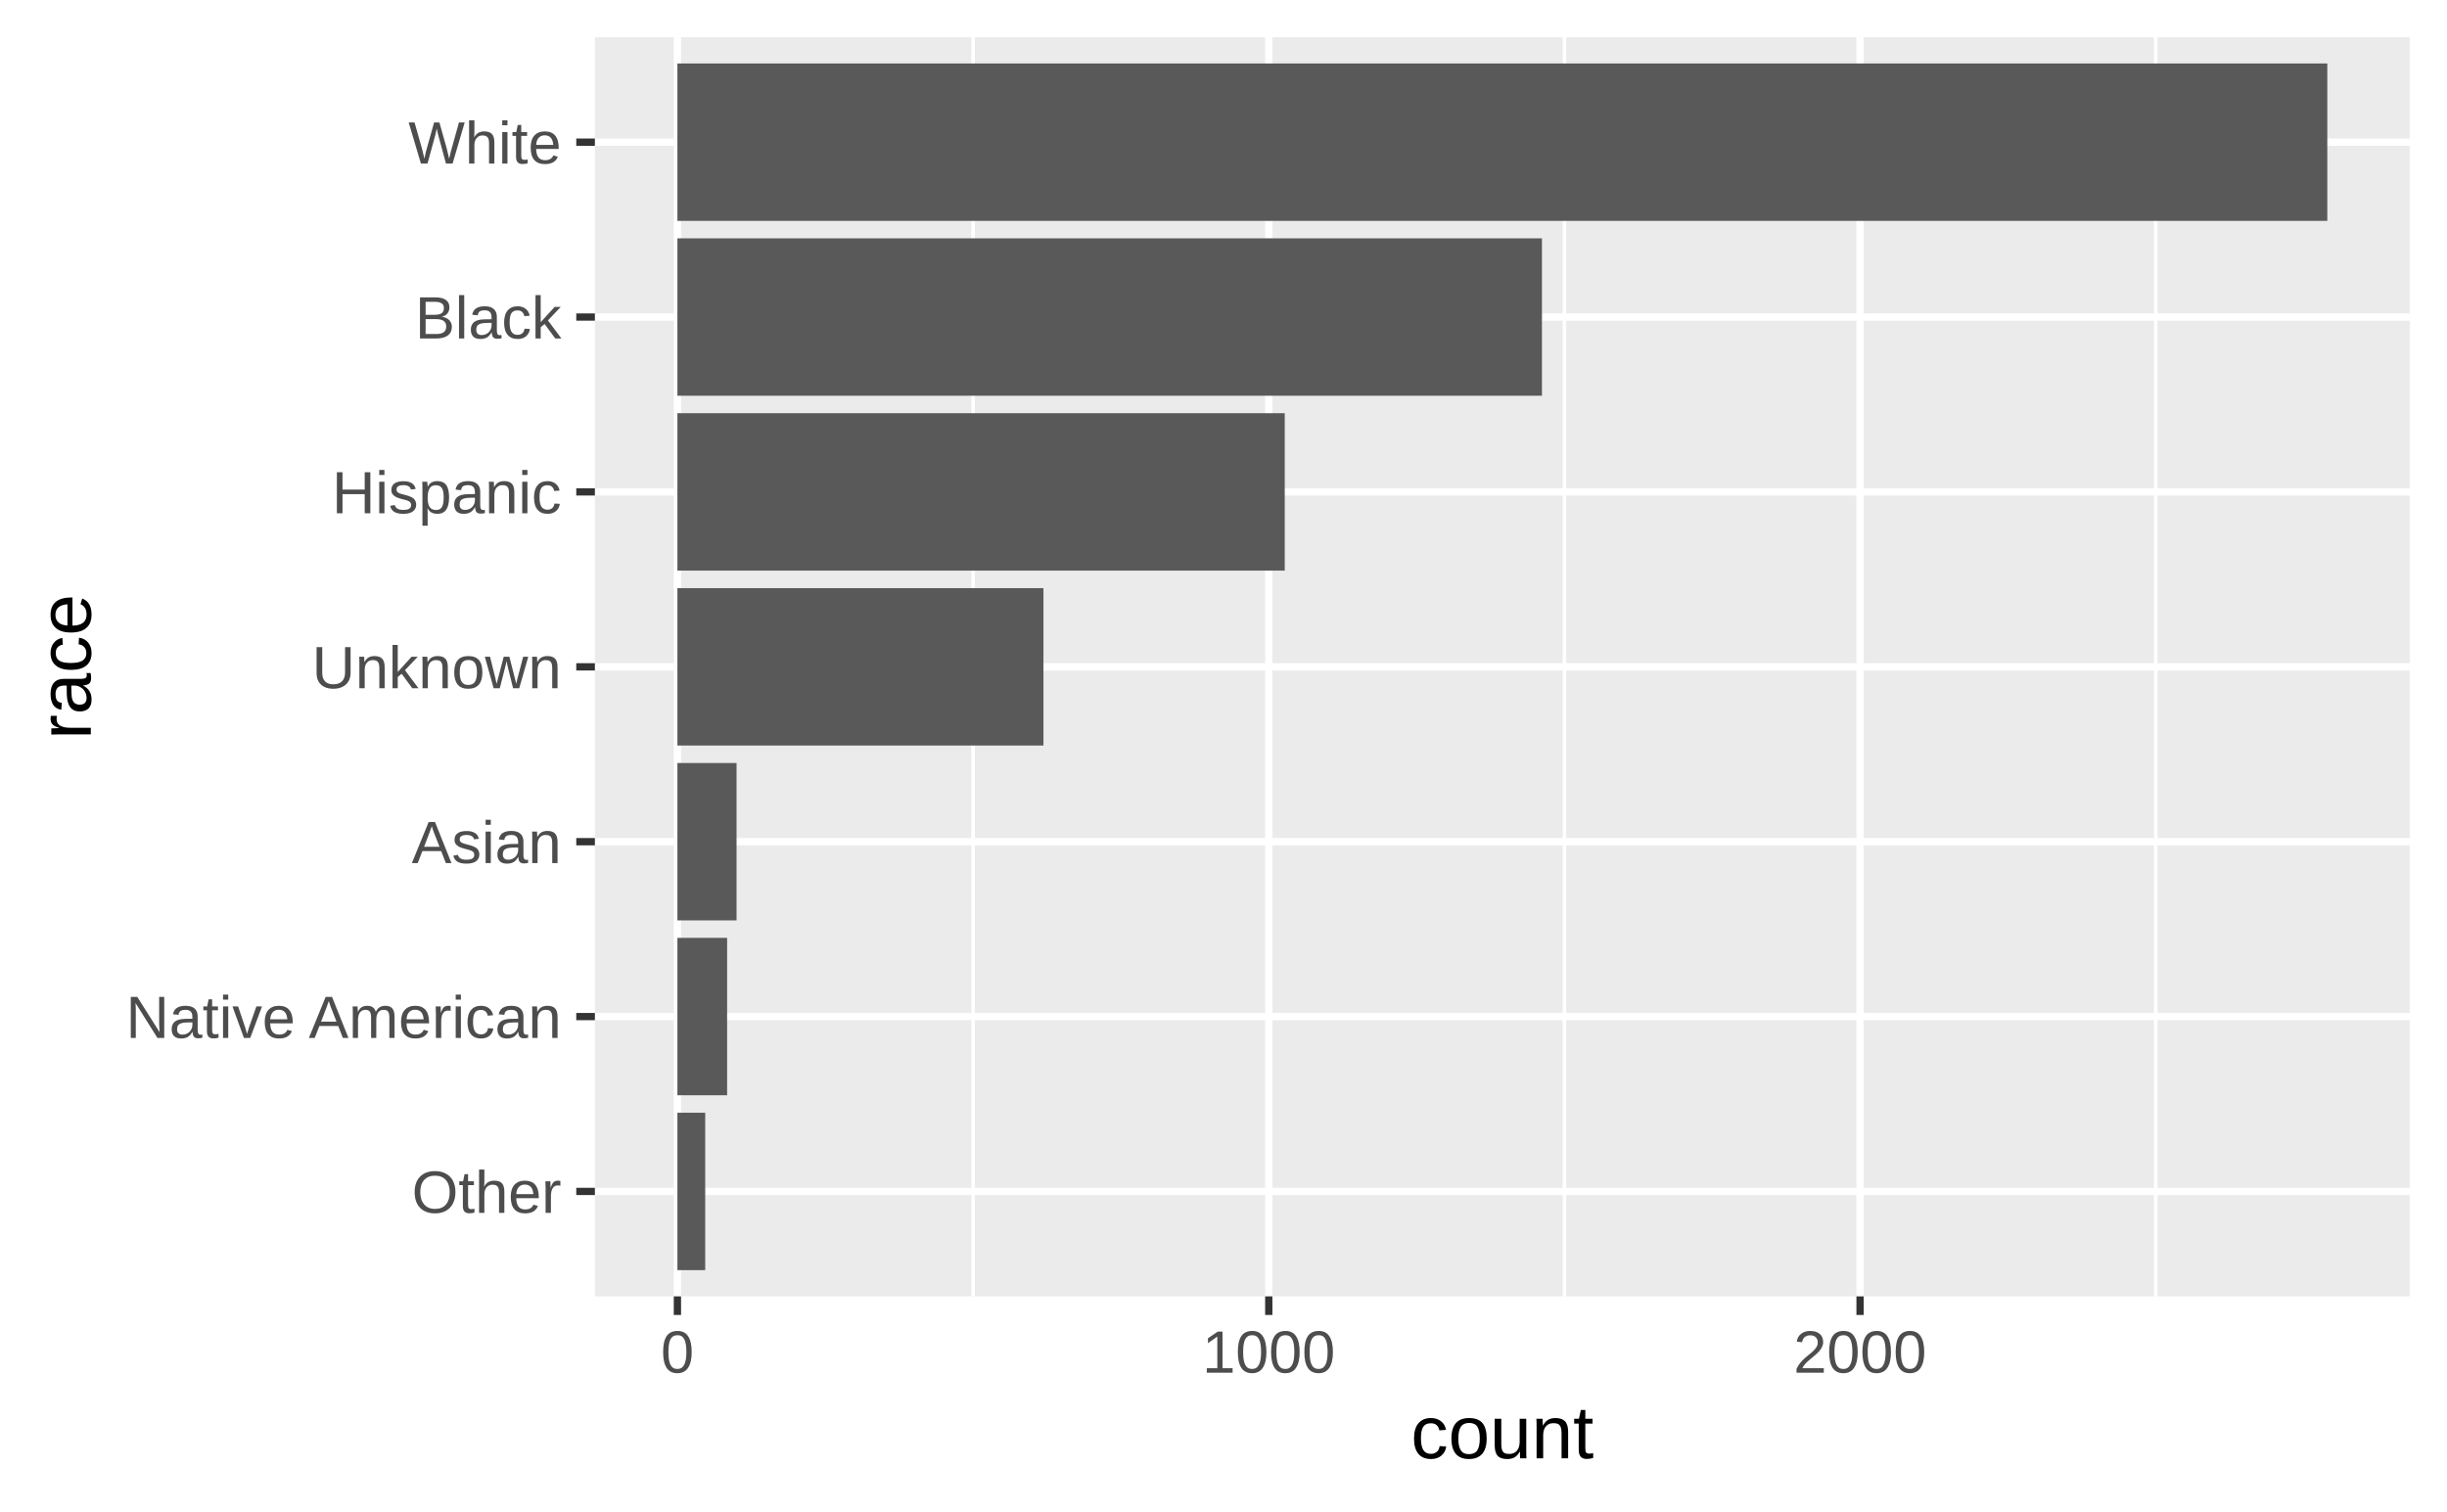
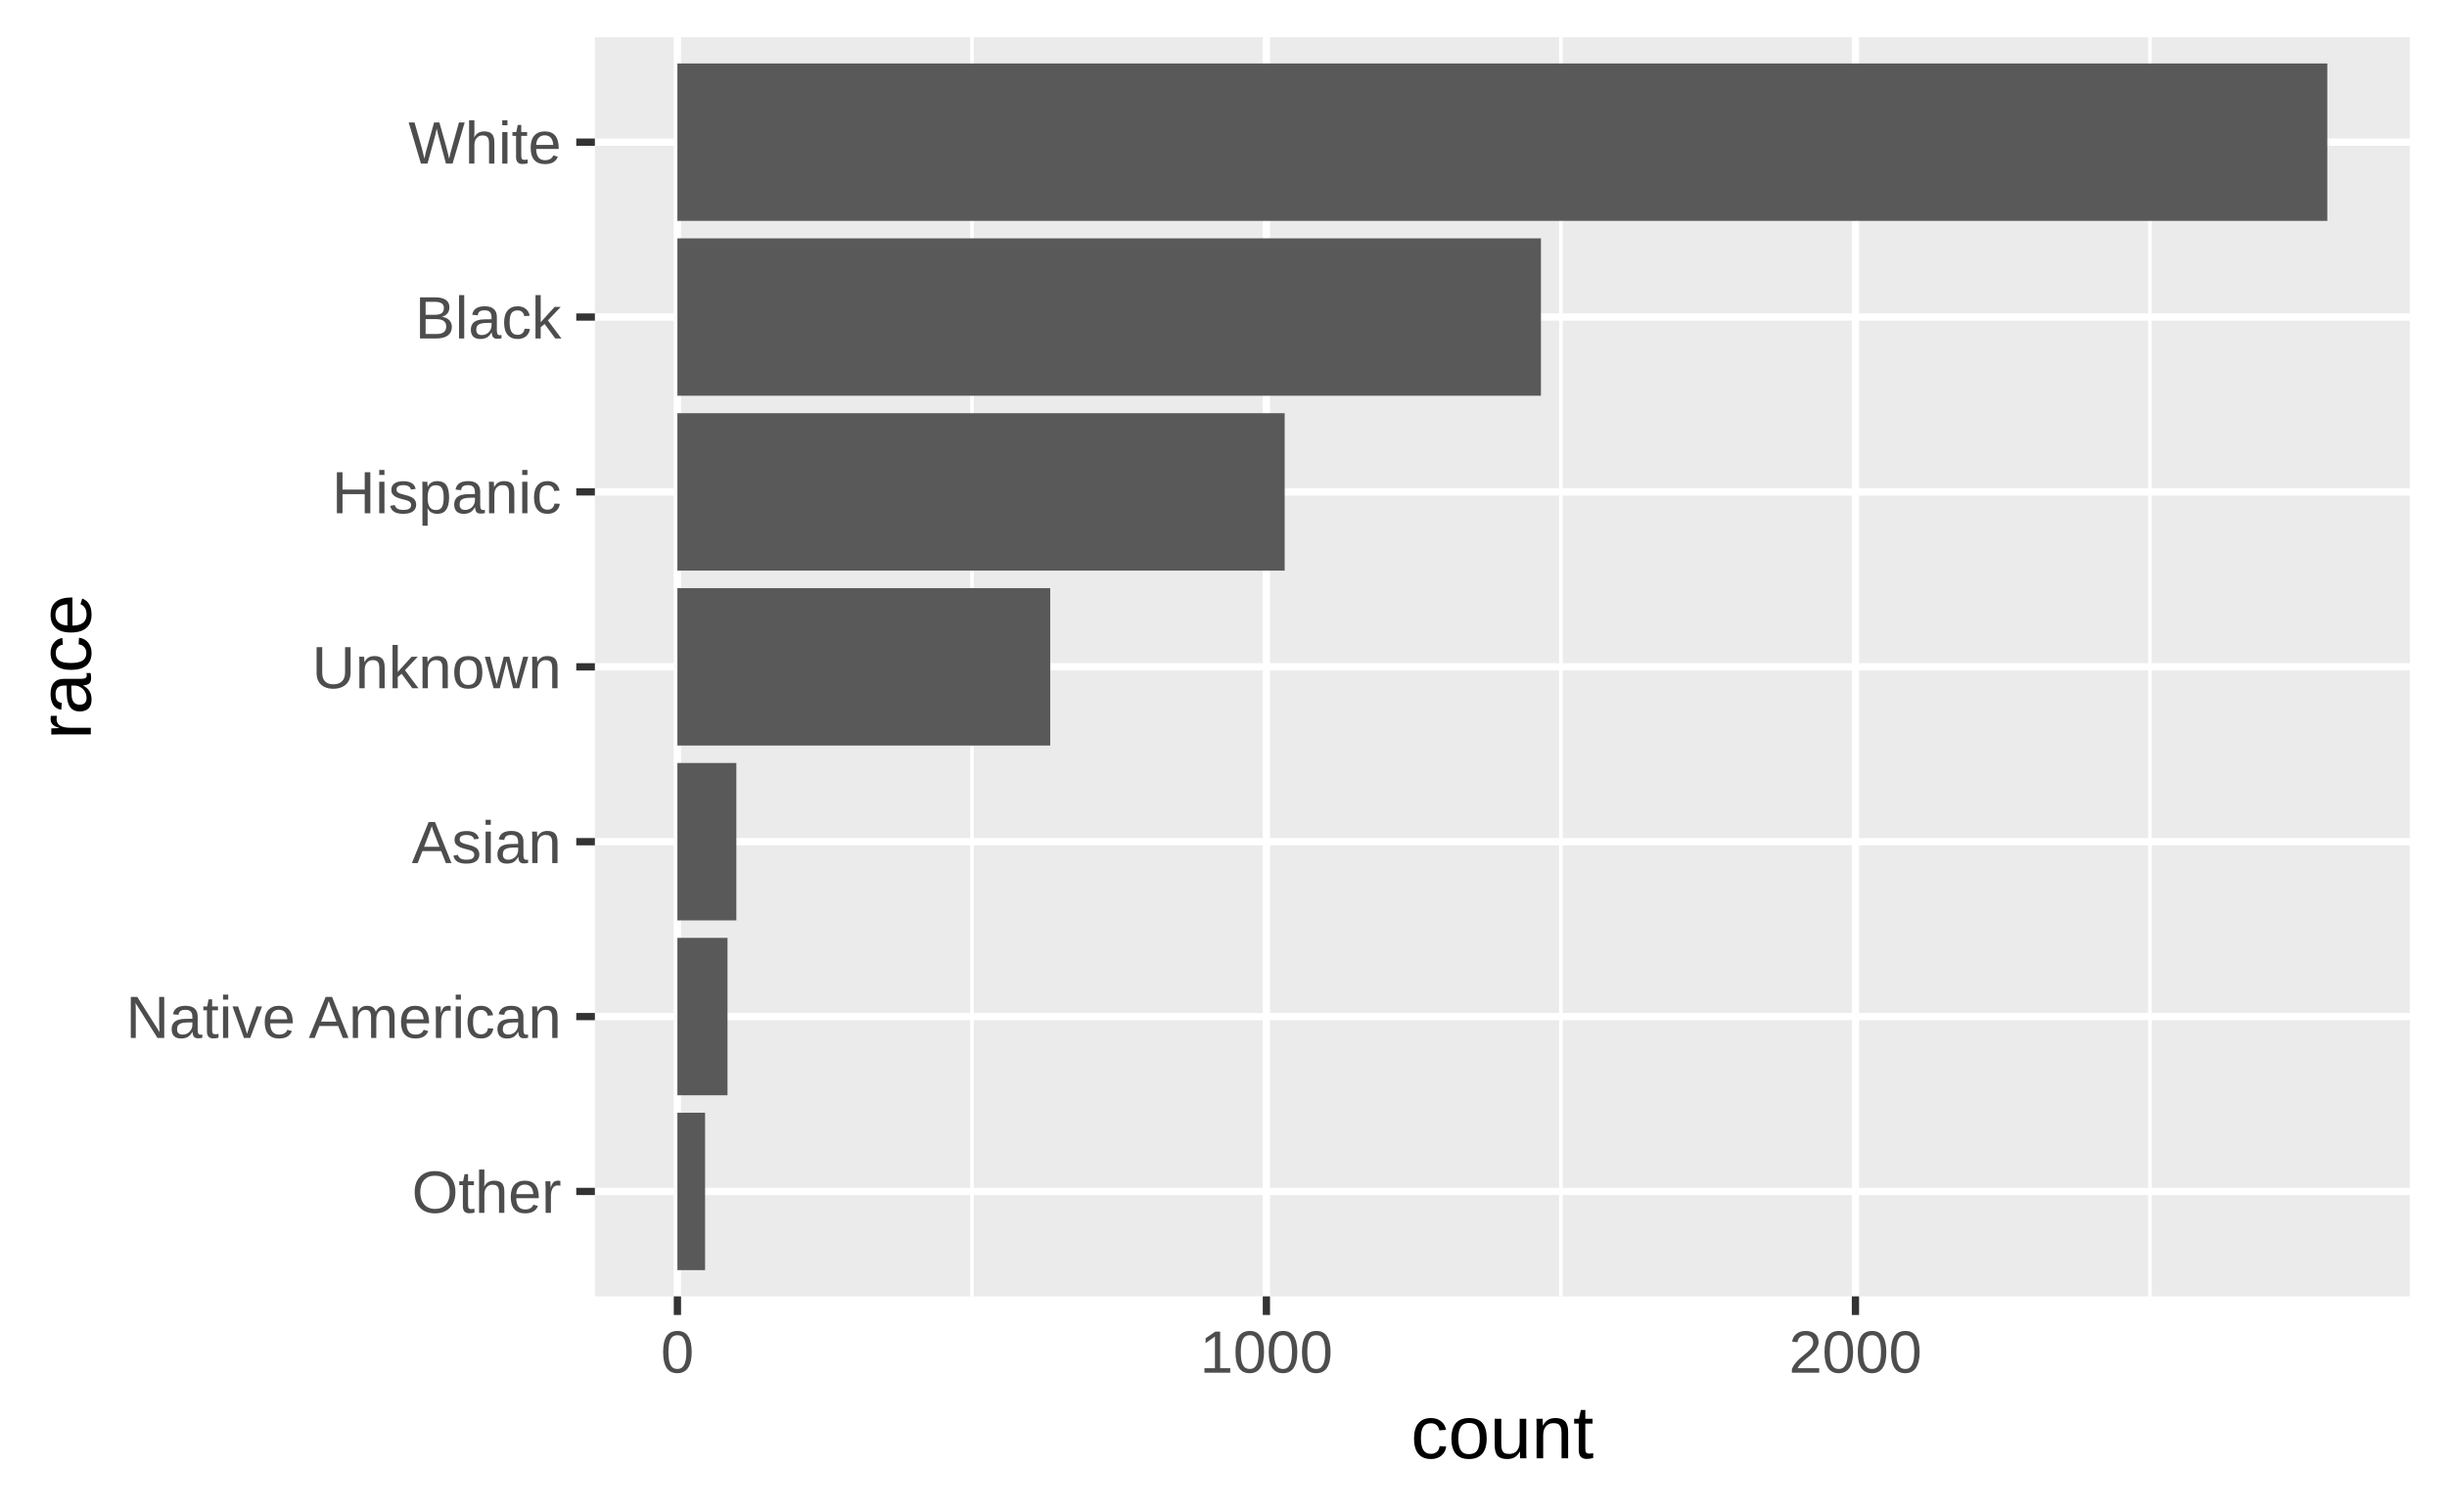
<svg xmlns="http://www.w3.org/2000/svg" class="svglite" width="360.00pt" height="222.48pt" viewBox="0 0 360.00 222.48">
  <defs>
    <style type="text/css">
    .svglite line, .svglite polyline, .svglite polygon, .svglite path, .svglite rect, .svglite circle {
      fill: none;
      stroke: #000000;
      stroke-linecap: round;
      stroke-linejoin: round;
      stroke-miterlimit: 10.00;
    }
  </style>
  </defs>
  <rect width="100%" height="100%" style="stroke: none; fill: #FFFFFF;" />
  <defs>
    <clipPath id="cpMC4wMHwzNjAuMDB8MC4wMHwyMjIuNDg=">
      <rect x="0.00" y="0.00" width="360.00" height="222.48" />
    </clipPath>
  </defs>
  <g clip-path="url(#cpMC4wMHwzNjAuMDB8MC4wMHwyMjIuNDg=)">
    <rect x="0.00" y="0.00" width="360.00" height="222.48" style="stroke-width: 1.07; stroke: #FFFFFF; fill: #FFFFFF;" />
  </g>
  <defs>
    <clipPath id="cpODcuNTJ8MzU0LjUyfDUuNDh8MTkwLjc1">
      <rect x="87.52" y="5.48" width="267.00" height="185.27" />
    </clipPath>
  </defs>
  <g clip-path="url(#cpODcuNTJ8MzU0LjUyfDUuNDh8MTkwLjc1)">
    <rect x="87.52" y="5.48" width="267.00" height="185.27" style="stroke-width: 1.07; stroke: none; fill: #EBEBEB;" />
-     <polyline points="143.16,190.75 143.16,5.48 " style="stroke-width: 0.53; stroke: #FFFFFF; stroke-linecap: butt;" />
-     <polyline points="230.16,190.75 230.16,5.48 " style="stroke-width: 0.53; stroke: #FFFFFF; stroke-linecap: butt;" />
-     <polyline points="317.15,190.75 317.15,5.48 " style="stroke-width: 0.53; stroke: #FFFFFF; stroke-linecap: butt;" />
+     <polyline points="142.99,190.75 142.99,5.48 " style="stroke-width: 0.53; stroke: #FFFFFF; stroke-linecap: butt;" />
+     <polyline points="229.64,190.75 229.64,5.48 " style="stroke-width: 0.53; stroke: #FFFFFF; stroke-linecap: butt;" />
+     <polyline points="316.30,190.75 316.30,5.48 " style="stroke-width: 0.53; stroke: #FFFFFF; stroke-linecap: butt;" />
    <polyline points="87.52,175.31 354.52,175.31 " style="stroke-width: 1.07; stroke: #FFFFFF; stroke-linecap: butt;" />
    <polyline points="87.52,149.58 354.52,149.58 " style="stroke-width: 1.07; stroke: #FFFFFF; stroke-linecap: butt;" />
    <polyline points="87.52,123.85 354.52,123.85 " style="stroke-width: 1.07; stroke: #FFFFFF; stroke-linecap: butt;" />
    <polyline points="87.52,98.12 354.52,98.12 " style="stroke-width: 1.07; stroke: #FFFFFF; stroke-linecap: butt;" />
    <polyline points="87.52,72.38 354.52,72.38 " style="stroke-width: 1.07; stroke: #FFFFFF; stroke-linecap: butt;" />
    <polyline points="87.52,46.65 354.52,46.65 " style="stroke-width: 1.07; stroke: #FFFFFF; stroke-linecap: butt;" />
    <polyline points="87.52,20.92 354.52,20.92 " style="stroke-width: 1.07; stroke: #FFFFFF; stroke-linecap: butt;" />
    <polyline points="99.66,190.75 99.66,5.48 " style="stroke-width: 1.07; stroke: #FFFFFF; stroke-linecap: butt;" />
-     <polyline points="186.66,190.75 186.66,5.48 " style="stroke-width: 1.07; stroke: #FFFFFF; stroke-linecap: butt;" />
-     <polyline points="273.65,190.75 273.65,5.48 " style="stroke-width: 1.07; stroke: #FFFFFF; stroke-linecap: butt;" />
-     <rect x="99.66" y="163.73" width="4.09" height="23.16" style="stroke-width: 1.07; stroke: none; stroke-linecap: square; stroke-linejoin: miter; fill: #595959;" />
-     <rect x="99.66" y="138.00" width="7.31" height="23.16" style="stroke-width: 1.07; stroke: none; stroke-linecap: square; stroke-linejoin: miter; fill: #595959;" />
-     <rect x="99.66" y="112.27" width="8.70" height="23.16" style="stroke-width: 1.07; stroke: none; stroke-linecap: square; stroke-linejoin: miter; fill: #595959;" />
-     <rect x="99.66" y="86.54" width="53.85" height="23.16" style="stroke-width: 1.07; stroke: none; stroke-linecap: square; stroke-linejoin: miter; fill: #595959;" />
-     <rect x="99.66" y="60.80" width="89.35" height="23.16" style="stroke-width: 1.07; stroke: none; stroke-linecap: square; stroke-linejoin: miter; fill: #595959;" />
-     <rect x="99.66" y="35.07" width="127.19" height="23.16" style="stroke-width: 1.07; stroke: none; stroke-linecap: square; stroke-linejoin: miter; fill: #595959;" />
+     <polyline points="186.31,190.75 186.31,5.48 " style="stroke-width: 1.07; stroke: #FFFFFF; stroke-linecap: butt;" />
+     <polyline points="272.97,190.75 272.97,5.48 " style="stroke-width: 1.07; stroke: #FFFFFF; stroke-linecap: butt;" />
+     <rect x="99.66" y="163.73" width="4.07" height="23.16" style="stroke-width: 1.07; stroke: none; stroke-linecap: square; stroke-linejoin: miter; fill: #595959;" />
+     <rect x="99.66" y="138.00" width="7.37" height="23.16" style="stroke-width: 1.07; stroke: none; stroke-linecap: square; stroke-linejoin: miter; fill: #595959;" />
+     <rect x="99.66" y="112.27" width="8.67" height="23.16" style="stroke-width: 1.07; stroke: none; stroke-linecap: square; stroke-linejoin: miter; fill: #595959;" />
+     <rect x="99.66" y="86.54" width="54.85" height="23.16" style="stroke-width: 1.07; stroke: none; stroke-linecap: square; stroke-linejoin: miter; fill: #595959;" />
+     <rect x="99.66" y="60.80" width="89.34" height="23.16" style="stroke-width: 1.07; stroke: none; stroke-linecap: square; stroke-linejoin: miter; fill: #595959;" />
+     <rect x="99.66" y="35.07" width="127.04" height="23.16" style="stroke-width: 1.07; stroke: none; stroke-linecap: square; stroke-linejoin: miter; fill: #595959;" />
    <rect x="99.66" y="9.34" width="242.73" height="23.16" style="stroke-width: 1.07; stroke: none; stroke-linecap: square; stroke-linejoin: miter; fill: #595959;" />
  </g>
  <g clip-path="url(#cpMC4wMHwzNjAuMDB8MC4wMHwyMjIuNDg=)">
    <text x="82.59" y="178.46" text-anchor="end" style="font-size: 8.80px; fill: #4D4D4D; font-family: Arial;" textLength="22.02px" lengthAdjust="spacingAndGlyphs">Other</text>
    <text x="82.59" y="152.73" text-anchor="end" style="font-size: 8.80px; fill: #4D4D4D; font-family: Arial;" textLength="64.07px" lengthAdjust="spacingAndGlyphs">Native American</text>
    <text x="82.59" y="127.00" text-anchor="end" style="font-size: 8.80px; fill: #4D4D4D; font-family: Arial;" textLength="22.01px" lengthAdjust="spacingAndGlyphs">Asian</text>
    <text x="82.59" y="101.27" text-anchor="end" style="font-size: 8.80px; fill: #4D4D4D; font-family: Arial;" textLength="36.68px" lengthAdjust="spacingAndGlyphs">Unknown</text>
    <text x="82.59" y="75.53" text-anchor="end" style="font-size: 8.80px; fill: #4D4D4D; font-family: Arial;" textLength="33.74px" lengthAdjust="spacingAndGlyphs">Hispanic</text>
    <text x="82.59" y="49.80" text-anchor="end" style="font-size: 8.80px; fill: #4D4D4D; font-family: Arial;" textLength="21.51px" lengthAdjust="spacingAndGlyphs">Black</text>
    <text x="82.59" y="24.07" text-anchor="end" style="font-size: 8.80px; fill: #4D4D4D; font-family: Arial;" textLength="22.49px" lengthAdjust="spacingAndGlyphs">White</text>
    <polyline points="84.78,175.31 87.52,175.31 " style="stroke-width: 1.07; stroke: #333333; stroke-linecap: butt;" />
    <polyline points="84.78,149.58 87.52,149.58 " style="stroke-width: 1.07; stroke: #333333; stroke-linecap: butt;" />
    <polyline points="84.78,123.85 87.52,123.85 " style="stroke-width: 1.07; stroke: #333333; stroke-linecap: butt;" />
    <polyline points="84.78,98.12 87.52,98.12 " style="stroke-width: 1.07; stroke: #333333; stroke-linecap: butt;" />
    <polyline points="84.78,72.38 87.52,72.38 " style="stroke-width: 1.07; stroke: #333333; stroke-linecap: butt;" />
    <polyline points="84.78,46.65 87.52,46.65 " style="stroke-width: 1.07; stroke: #333333; stroke-linecap: butt;" />
    <polyline points="84.78,20.92 87.52,20.92 " style="stroke-width: 1.07; stroke: #333333; stroke-linecap: butt;" />
    <polyline points="99.66,193.49 99.66,190.75 " style="stroke-width: 1.07; stroke: #333333; stroke-linecap: butt;" />
-     <polyline points="186.66,193.49 186.66,190.75 " style="stroke-width: 1.07; stroke: #333333; stroke-linecap: butt;" />
-     <polyline points="273.65,193.49 273.65,190.75 " style="stroke-width: 1.07; stroke: #333333; stroke-linecap: butt;" />
+     <polyline points="186.31,193.49 186.31,190.75 " style="stroke-width: 1.07; stroke: #333333; stroke-linecap: butt;" />
+     <polyline points="272.97,193.49 272.97,190.75 " style="stroke-width: 1.07; stroke: #333333; stroke-linecap: butt;" />
    <text x="99.66" y="201.98" text-anchor="middle" style="font-size: 8.80px; fill: #4D4D4D; font-family: Arial;" textLength="4.90px" lengthAdjust="spacingAndGlyphs">0</text>
-     <text x="186.66" y="201.98" text-anchor="middle" style="font-size: 8.80px; fill: #4D4D4D; font-family: Arial;" textLength="19.58px" lengthAdjust="spacingAndGlyphs">1000</text>
-     <text x="273.65" y="201.98" text-anchor="middle" style="font-size: 8.80px; fill: #4D4D4D; font-family: Arial;" textLength="19.58px" lengthAdjust="spacingAndGlyphs">2000</text>
+     <text x="186.31" y="201.98" text-anchor="middle" style="font-size: 8.80px; fill: #4D4D4D; font-family: Arial;" textLength="19.58px" lengthAdjust="spacingAndGlyphs">1000</text>
+     <text x="272.97" y="201.98" text-anchor="middle" style="font-size: 8.80px; fill: #4D4D4D; font-family: Arial;" textLength="19.58px" lengthAdjust="spacingAndGlyphs">2000</text>
    <text x="221.02" y="214.58" text-anchor="middle" style="font-size: 11.00px; font-family: Arial;" textLength="26.92px" lengthAdjust="spacingAndGlyphs">count</text>
    <text transform="translate(13.36,98.12) rotate(-90)" text-anchor="middle" style="font-size: 11.00px; font-family: Arial;" textLength="21.41px" lengthAdjust="spacingAndGlyphs">race</text>
  </g>
</svg>
